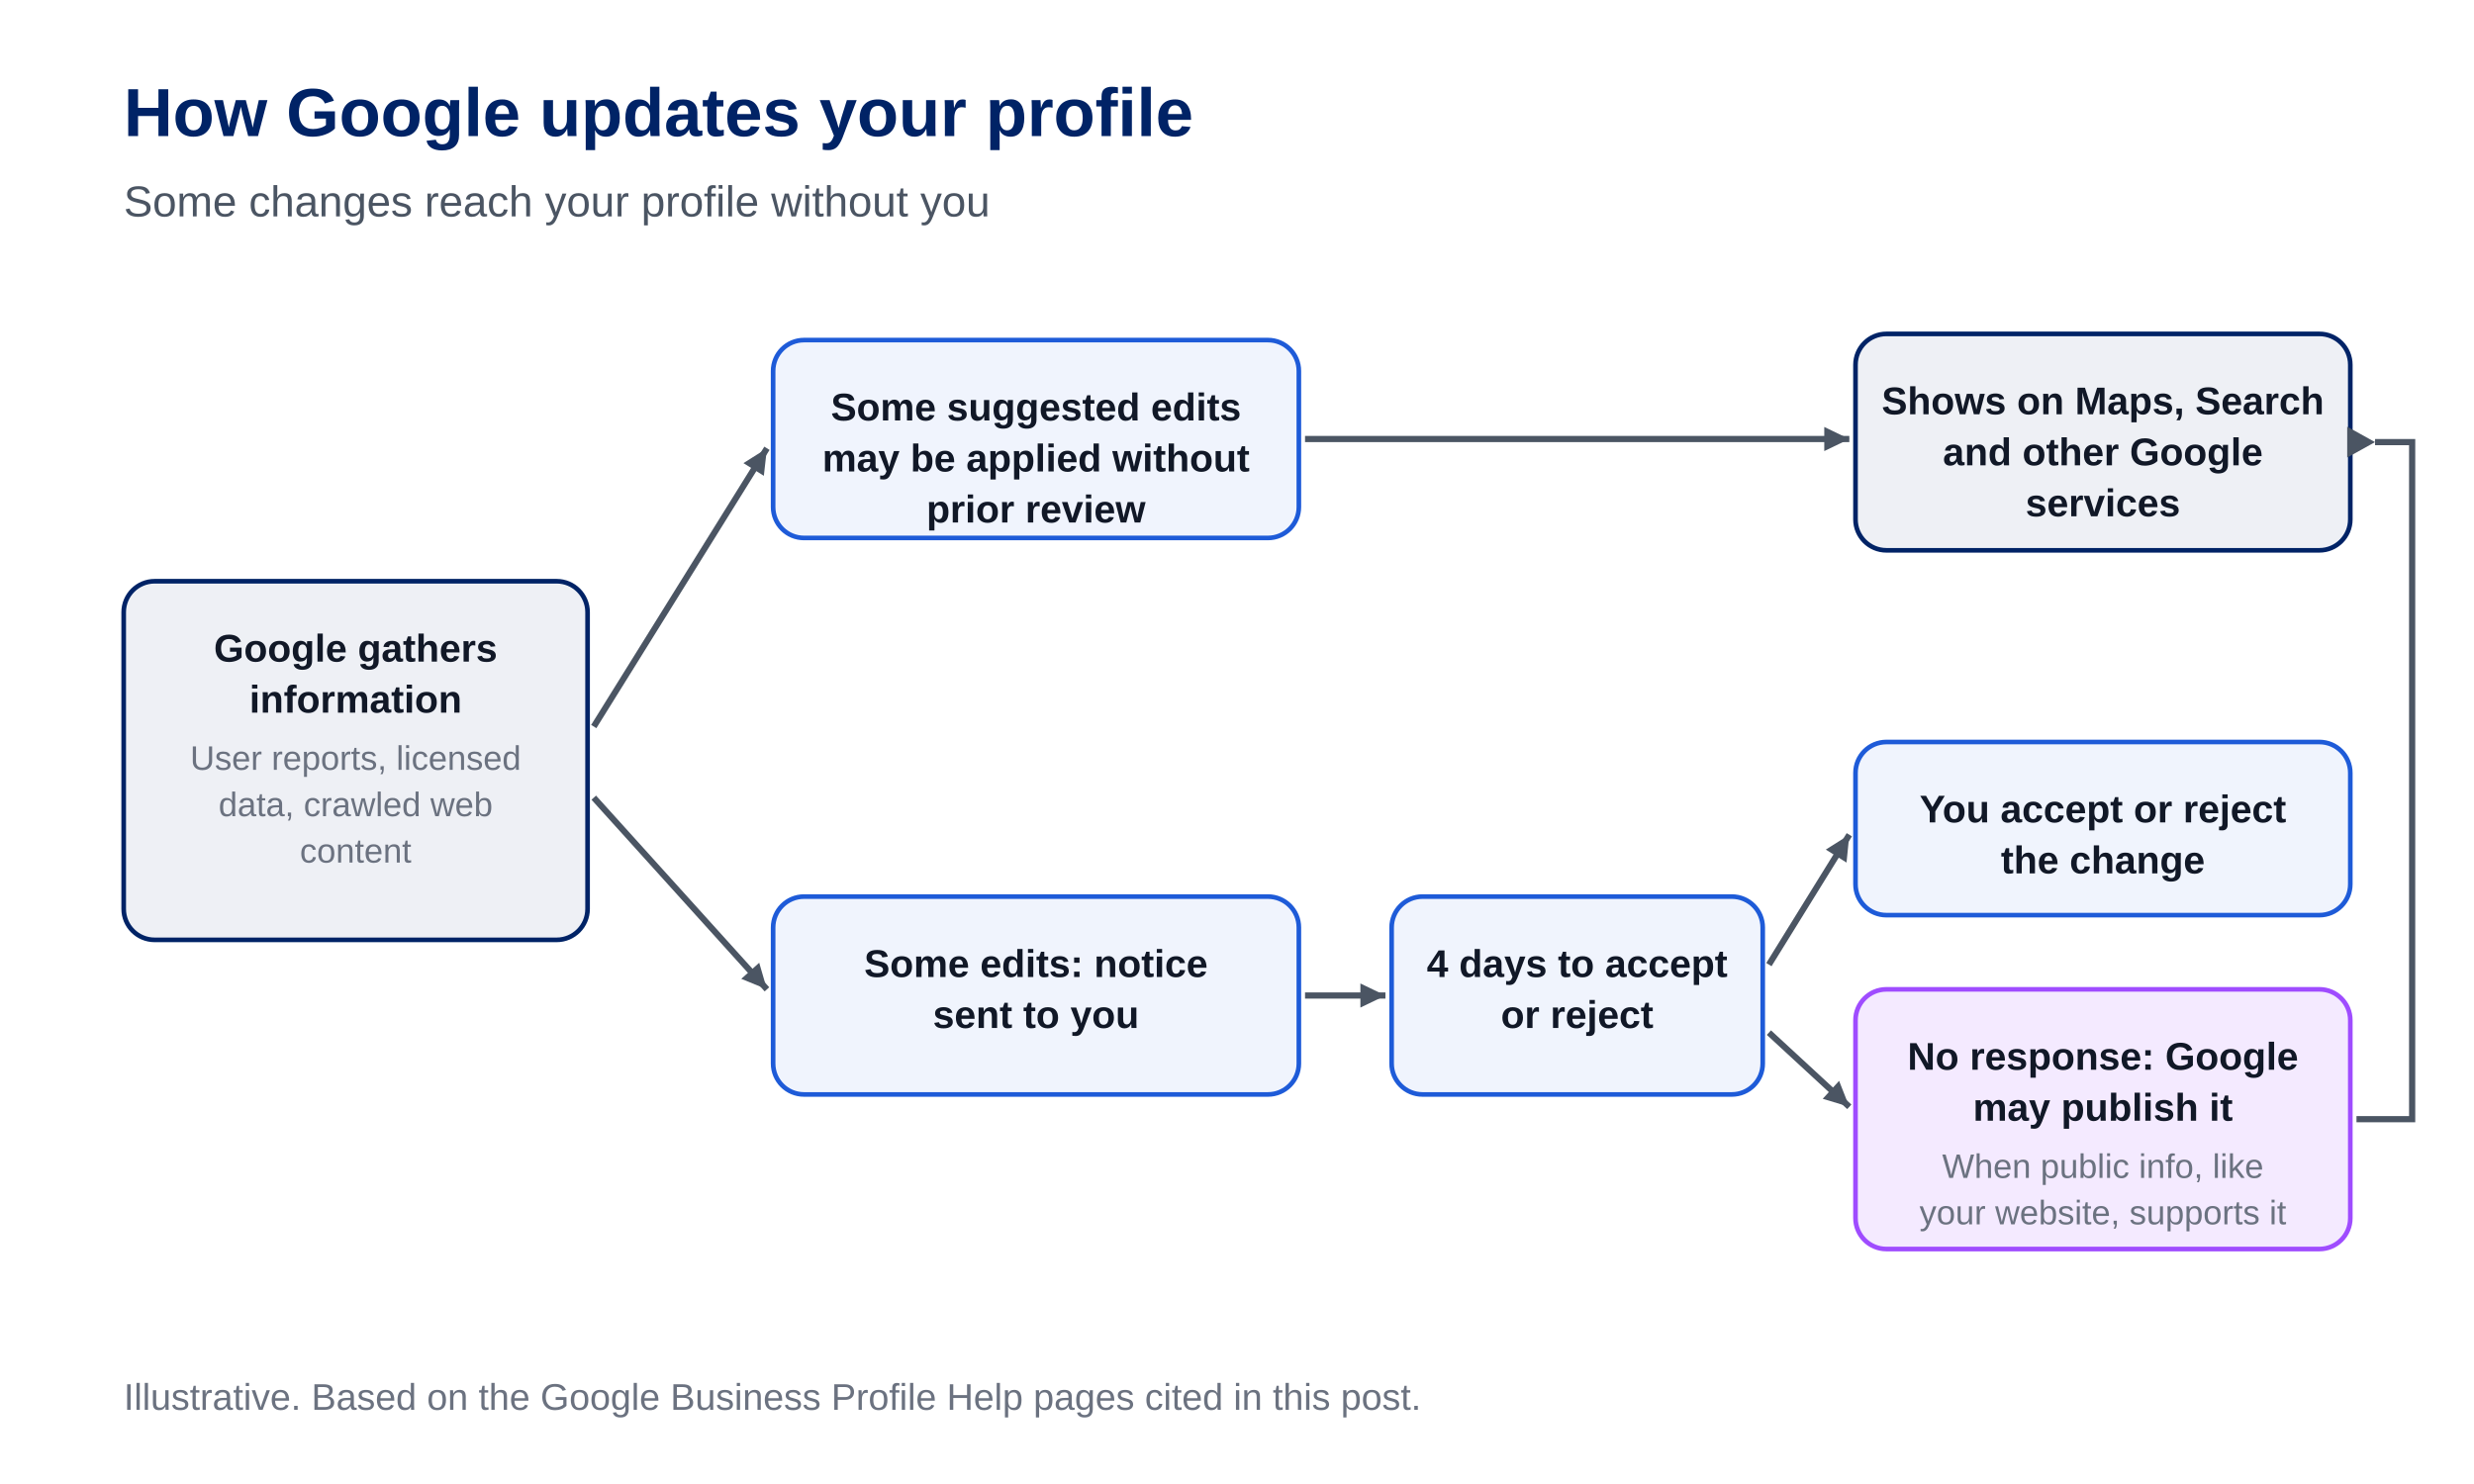
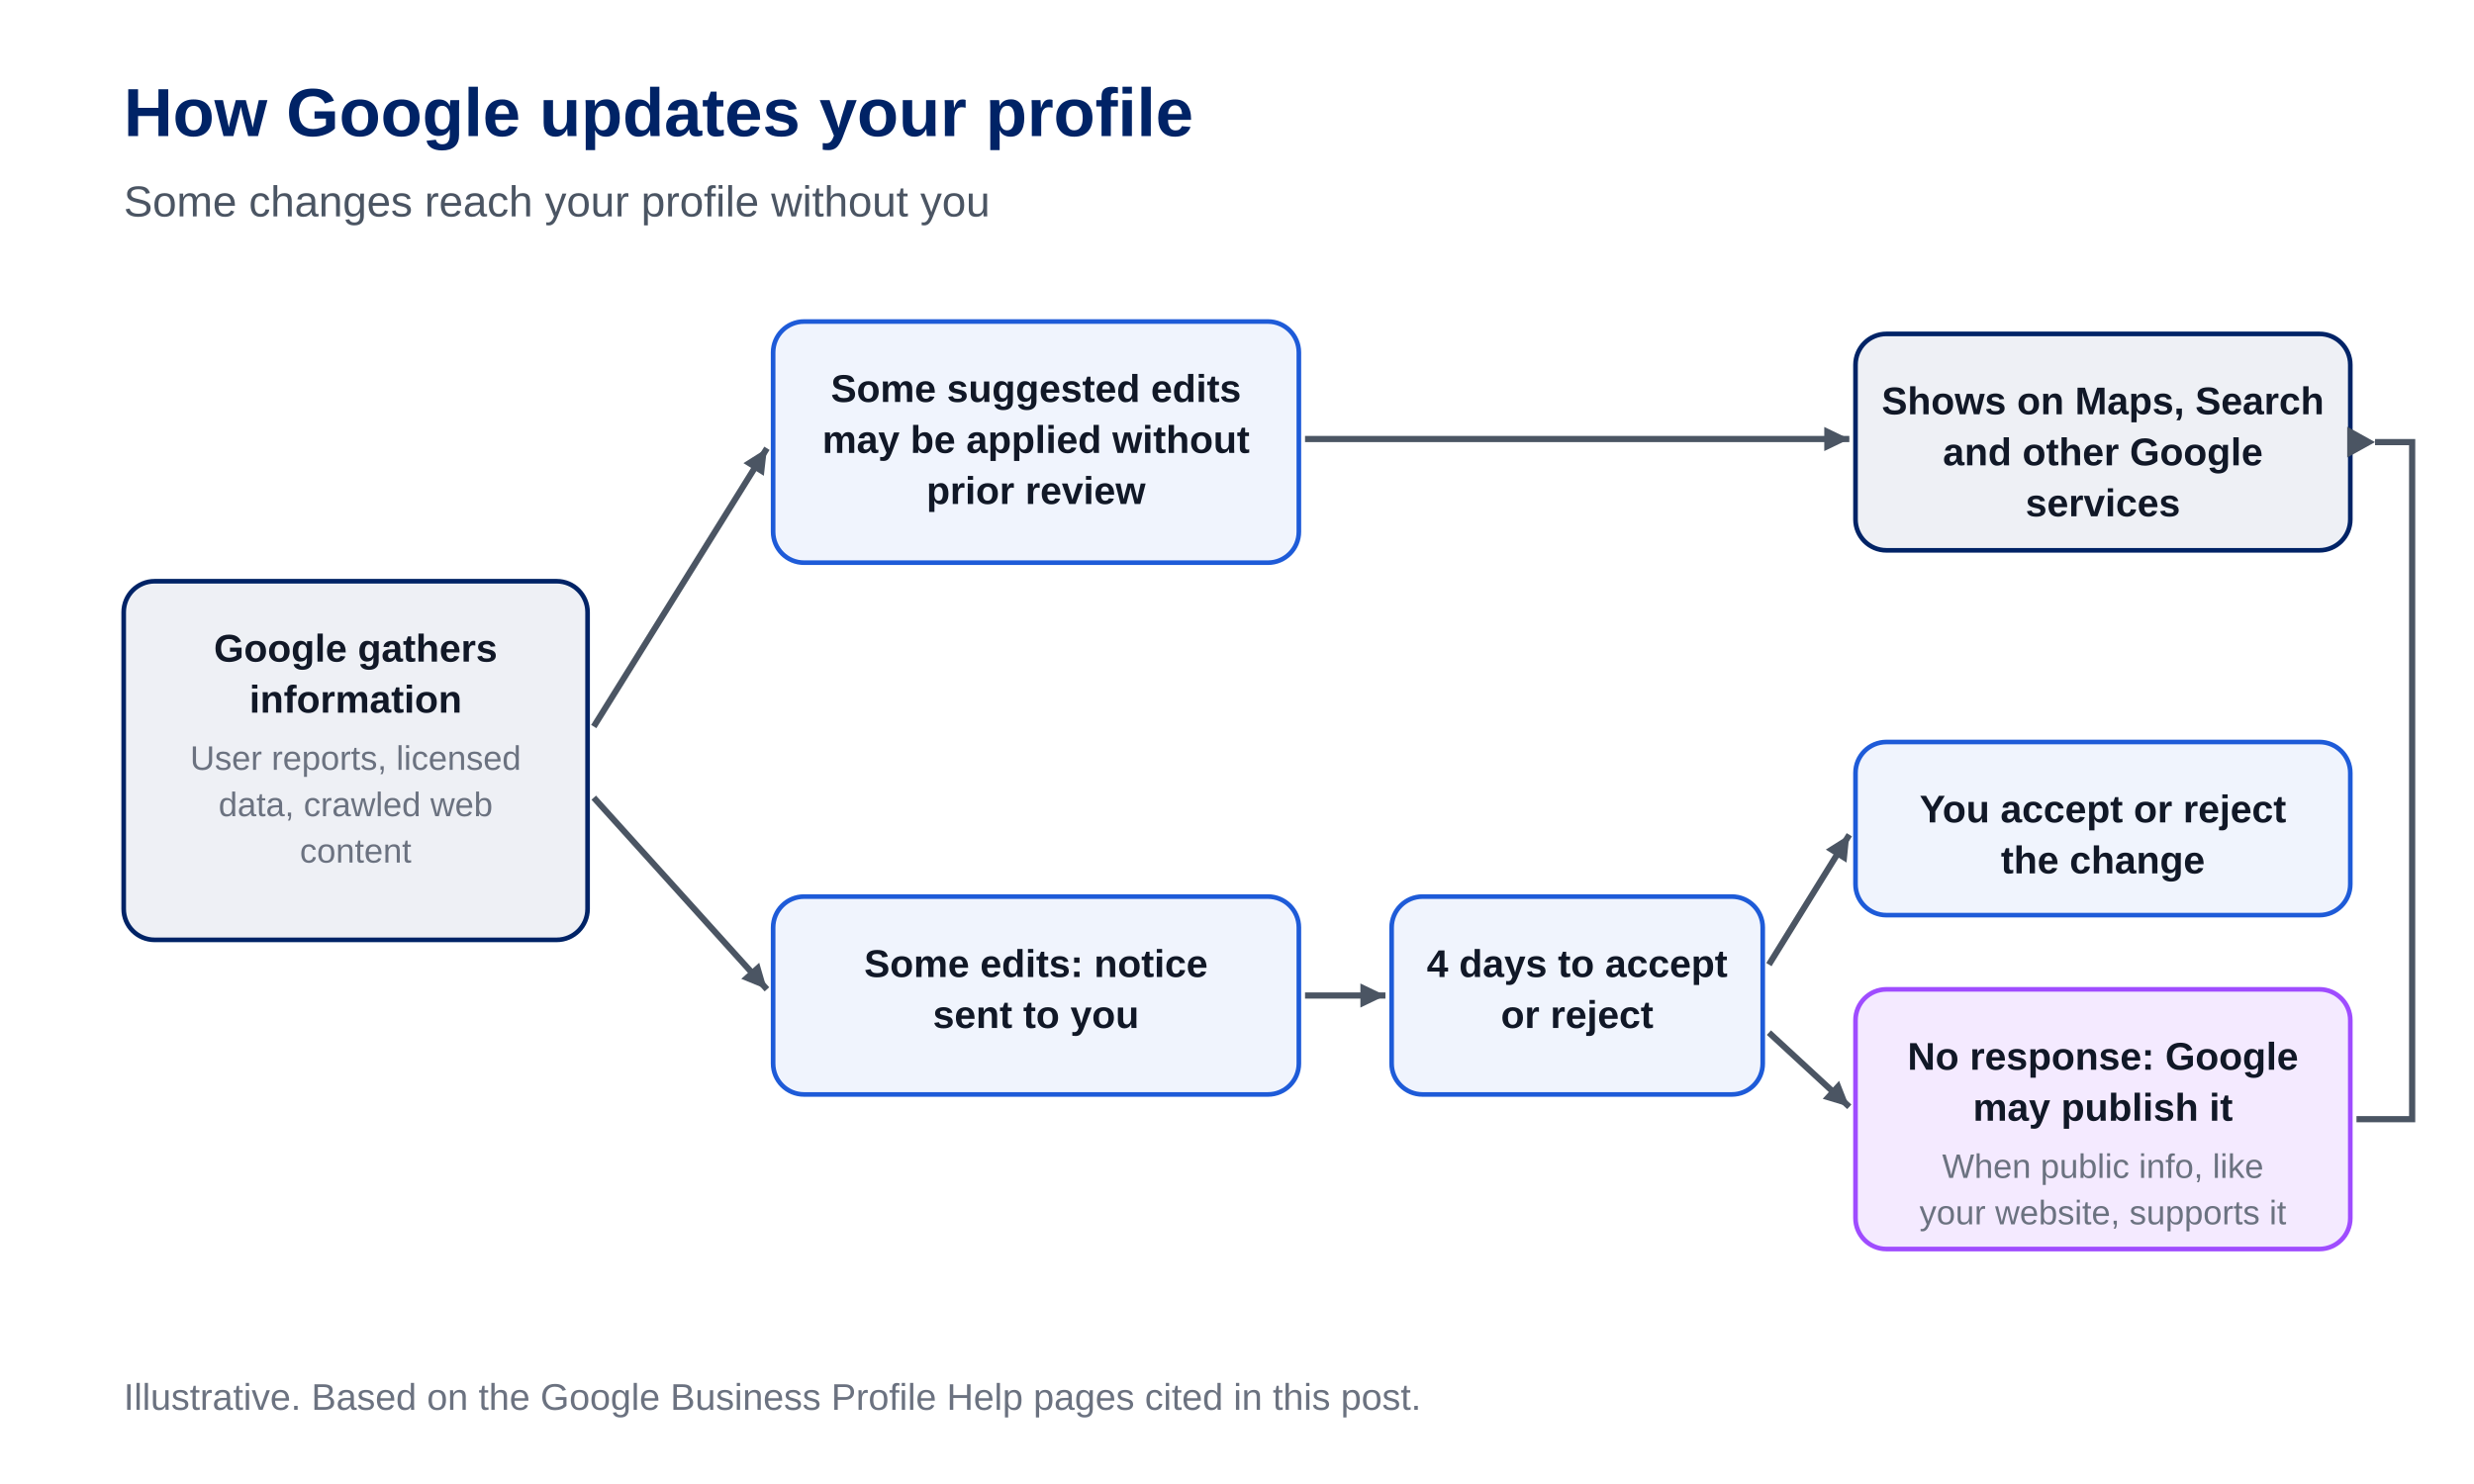
<svg xmlns="http://www.w3.org/2000/svg" viewBox="0 0 800 480" role="img" aria-labelledby="t d" font-family="Poppins, 'Segoe UI', Arial, sans-serif">
  <rect width="800" height="480" fill="#ffffff" />
  <text x="40" y="44" font-size="22" fill="#002366" font-weight="700">How Google updates your profile</text>
  <text x="40" y="70" font-size="14" fill="#4b5563">Some changes reach your profile without you</text>
  <rect x="40" y="188" width="150" height="116" rx="10" fill="#002366" fill-opacity="0.07" stroke="#002366" stroke-width="1.5" />
  <text x="115.0" y="214.0" font-size="12.5" fill="#111827" font-weight="700" text-anchor="middle">Google gathers</text>
  <text x="115.0" y="230.5" font-size="12.5" fill="#111827" font-weight="700" text-anchor="middle">information</text>
  <text x="115.0" y="249.0" font-size="11" fill="#6b7280" text-anchor="middle">User reports, licensed</text>
  <text x="115.0" y="264.0" font-size="11" fill="#6b7280" text-anchor="middle">data, crawled web</text>
  <text x="115.0" y="279.0" font-size="11" fill="#6b7280" text-anchor="middle">content</text>
-   <rect x="250" y="110" width="170" height="64" rx="10" fill="#1E5BD8" fill-opacity="0.07" stroke="#1E5BD8" stroke-width="1.5" />
-   <text x="335.0" y="136.0" font-size="12.5" fill="#111827" font-weight="700" text-anchor="middle">Some suggested edits</text>
-   <text x="335.0" y="152.5" font-size="12.5" fill="#111827" font-weight="700" text-anchor="middle">may be applied without</text>
-   <text x="335.0" y="169.0" font-size="12.5" fill="#111827" font-weight="700" text-anchor="middle">prior review</text>
+   <rect x="250" y="104" width="170" height="78" rx="10" fill="#1E5BD8" fill-opacity="0.07" stroke="#1E5BD8" stroke-width="1.5" />
+   <text x="335.0" y="130.0" font-size="12.5" fill="#111827" font-weight="700" text-anchor="middle">Some suggested edits</text>
+   <text x="335.0" y="146.5" font-size="12.5" fill="#111827" font-weight="700" text-anchor="middle">may be applied without</text>
+   <text x="335.0" y="163.0" font-size="12.5" fill="#111827" font-weight="700" text-anchor="middle">prior review</text>
  <rect x="250" y="290" width="170" height="64" rx="10" fill="#1E5BD8" fill-opacity="0.07" stroke="#1E5BD8" stroke-width="1.5" />
  <text x="335.0" y="316.0" font-size="12.5" fill="#111827" font-weight="700" text-anchor="middle">Some edits: notice</text>
  <text x="335.0" y="332.5" font-size="12.5" fill="#111827" font-weight="700" text-anchor="middle">sent to you</text>
  <rect x="450" y="290" width="120" height="64" rx="10" fill="#1E5BD8" fill-opacity="0.07" stroke="#1E5BD8" stroke-width="1.5" />
  <text x="510.0" y="316.0" font-size="12.5" fill="#111827" font-weight="700" text-anchor="middle">4 days to accept</text>
  <text x="510.0" y="332.5" font-size="12.5" fill="#111827" font-weight="700" text-anchor="middle">or reject</text>
  <rect x="600" y="240" width="160" height="56" rx="10" fill="#1E5BD8" fill-opacity="0.07" stroke="#1E5BD8" stroke-width="1.5" />
  <text x="680.0" y="266.0" font-size="12.5" fill="#111827" font-weight="700" text-anchor="middle">You accept or reject</text>
  <text x="680.0" y="282.5" font-size="12.5" fill="#111827" font-weight="700" text-anchor="middle">the change</text>
  <rect x="600" y="320" width="160" height="84" rx="10" fill="#9F4CFF" fill-opacity="0.12" stroke="#9F4CFF" stroke-width="1.5" />
  <text x="680.0" y="346.0" font-size="12.5" fill="#111827" font-weight="700" text-anchor="middle">No response: Google</text>
  <text x="680.0" y="362.5" font-size="12.5" fill="#111827" font-weight="700" text-anchor="middle">may publish it</text>
  <text x="680.0" y="381.0" font-size="11" fill="#6b7280" text-anchor="middle">When public info, like</text>
  <text x="680.0" y="396.0" font-size="11" fill="#6b7280" text-anchor="middle">your website, supports it</text>
  <rect x="600" y="108" width="160" height="70" rx="10" fill="#002366" fill-opacity="0.07" stroke="#002366" stroke-width="1.5" />
  <text x="680.0" y="134.0" font-size="12.5" fill="#111827" font-weight="700" text-anchor="middle">Shows on Maps, Search</text>
  <text x="680.0" y="150.5" font-size="12.5" fill="#111827" font-weight="700" text-anchor="middle">and other Google</text>
  <text x="680.0" y="167.0" font-size="12.5" fill="#111827" font-weight="700" text-anchor="middle">services</text>
  <line x1="192" y1="235" x2="248" y2="145" stroke="#4b5563" stroke-width="2" />
  <path d="M248 145 L247.0 153.9 L240.4 149.8 z" fill="#4b5563" />
  <line x1="192" y1="258" x2="248" y2="320" stroke="#4b5563" stroke-width="2" />
  <path d="M248 320 L239.7 316.6 L245.5 311.4 z" fill="#4b5563" />
  <line x1="422" y1="142" x2="598" y2="142" stroke="#4b5563" stroke-width="2" />
  <path d="M598 142 L589.9 145.9 L589.9 138.1 z" fill="#4b5563" />
  <line x1="422" y1="322" x2="448" y2="322" stroke="#4b5563" stroke-width="2" />
  <path d="M448 322 L439.9 325.9 L439.9 318.1 z" fill="#4b5563" />
  <line x1="572" y1="312" x2="598" y2="270" stroke="#4b5563" stroke-width="2" />
  <path d="M598 270 L597.1 279.0 L590.4 274.8 z" fill="#4b5563" />
  <line x1="572" y1="334" x2="598" y2="358" stroke="#4b5563" stroke-width="2" />
  <path d="M598 358 L589.4 355.4 L594.7 349.6 z" fill="#4b5563" />
  <path d="M762 362 h18 V143 h-12" fill="none" stroke="#4b5563" stroke-width="2" />
  <path d="M760 143 l9 -5 v10 z" fill="#4b5563" transform="rotate(180 764 143)" />
  <text x="40" y="456" font-size="12" fill="#6b7280">Illustrative. Based on the Google Business Profile Help pages cited in this post.</text>
</svg>
